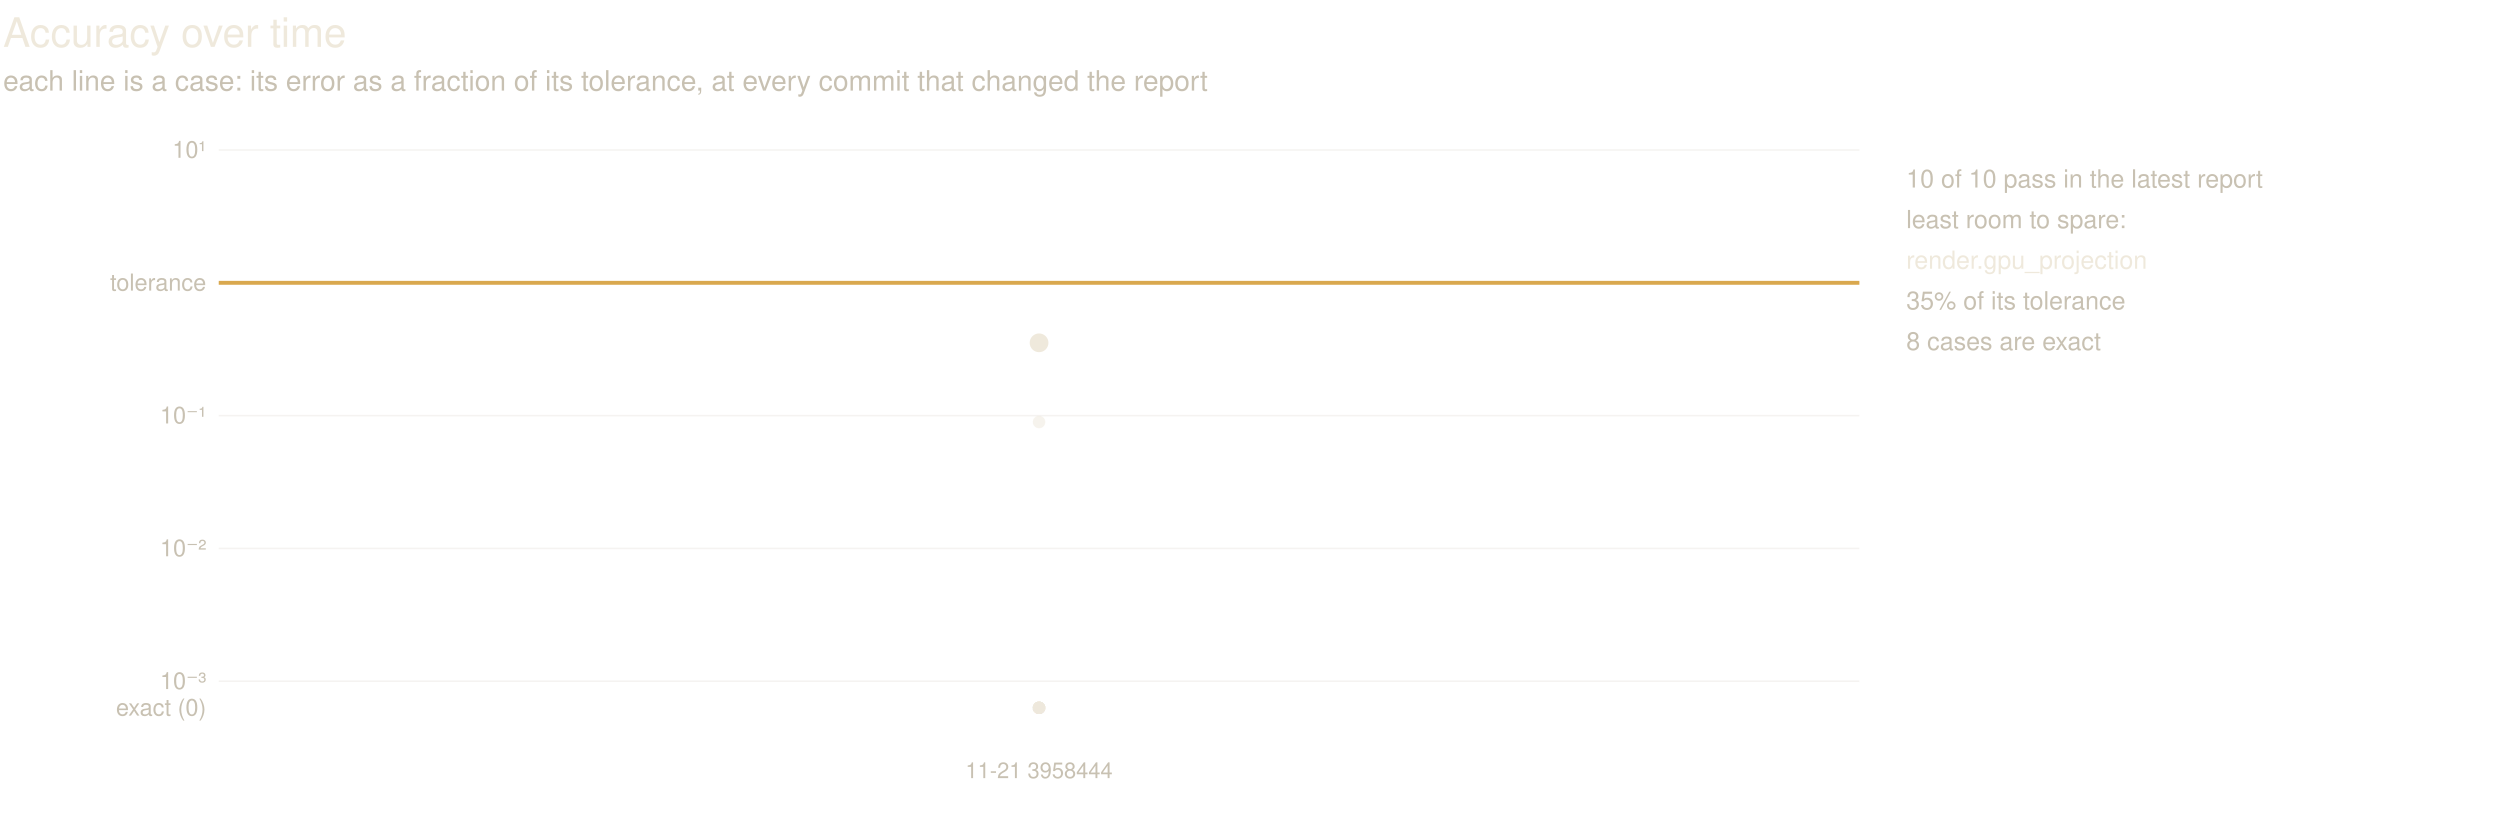
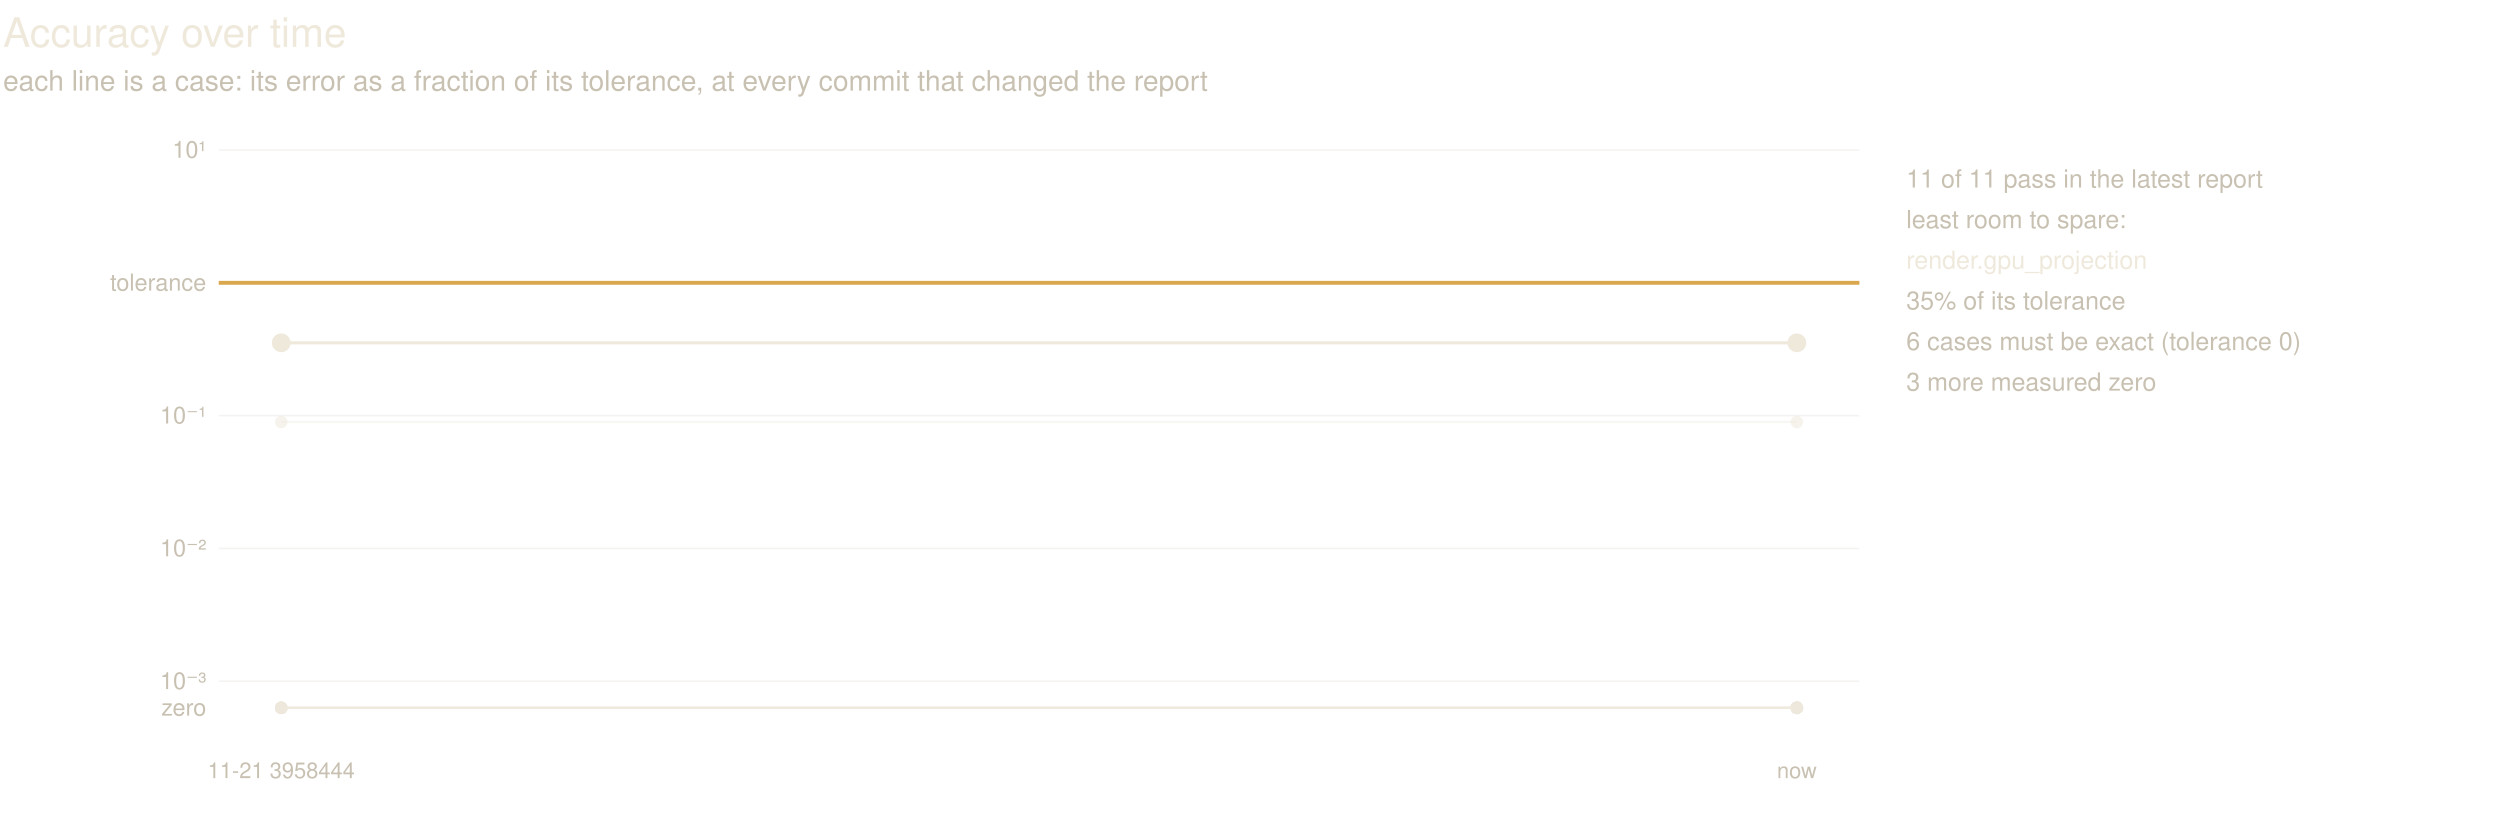
<svg xmlns="http://www.w3.org/2000/svg" viewBox="0 0 1600 520" width="1600" height="520" role="img" aria-label="Each validation case's error as a fraction of its tolerance over time">
  <style>.t{fill:#efe9dc;font-family:'Helvetica Neue',Helvetica,Arial,'Liberation Sans',Arimo,'Nimbus Sans','DejaVu Sans',sans-serif}.m{fill:#c8c1b2}.w{fill:#c8c1b2}.axis{stroke:#c8c1b2;stroke-opacity:0.45;stroke-width:1.5;fill:none}.grid{stroke:#c8c1b2;stroke-opacity:0.18;stroke-width:1}.dot{fill:#efe9dc}.ring{fill:none;stroke:#efe9dc;stroke-width:2}.line{stroke:#efe9dc;stroke-width:2;fill:none;stroke-linejoin:round}.thin{stroke:#efe9dc;stroke-opacity:0.35;stroke-width:1.5;fill:none}.tol{stroke:#d9a84e;stroke-width:2.5;fill:none}.tolfill{fill:#d9a84e}.dash{stroke:#d9a84e;stroke-width:2;stroke-dasharray:6 5;fill:none}</style>
  <text class="t" x="2.0" y="30.0" font-size="26" font-weight="500" text-anchor="start">Accuracy over time</text>
  <text class="t m" x="2.0" y="58.0" font-size="18" font-weight="400" text-anchor="start">each line is a case: its error as a fraction of its tolerance, at every commit that changed the report</text>
  <line class="grid" x1="140" y1="436.0" x2="1190" y2="436.0" />
  <text class="t w" x="132.0" y="441.0" font-size="15" font-weight="400" text-anchor="end">10⁻³</text>
  <line class="grid" x1="140" y1="351.0" x2="1190" y2="351.0" />
  <text class="t w" x="132.0" y="356.0" font-size="15" font-weight="400" text-anchor="end">10⁻²</text>
  <line class="grid" x1="140" y1="266.0" x2="1190" y2="266.0" />
  <text class="t w" x="132.0" y="271.0" font-size="15" font-weight="400" text-anchor="end">10⁻¹</text>
  <line class="grid" x1="140" y1="181.0" x2="1190" y2="181.0" />
  <text class="t w" x="132.0" y="186.0" font-size="15" font-weight="400" text-anchor="end">tolerance</text>
  <line class="grid" x1="140" y1="96.0" x2="1190" y2="96.0" />
  <text class="t w" x="132.0" y="101.0" font-size="15" font-weight="400" text-anchor="end">10¹</text>
-   <text class="t w" x="132.0" y="458.0" font-size="15" font-weight="400" text-anchor="end">exact (0)</text>
+   <text class="t w" x="132.0" y="458.0" font-size="15" font-weight="400" text-anchor="end">zero</text>
  <line class="tol" x1="140" y1="181.0" x2="1190" y2="181.0" />
-   <circle class="dot" cx="665.0" cy="453.0" r="4" fill-opacity="0.5" />
-   <circle class="dot" cx="665.0" cy="453.0" r="4" fill-opacity="0.5" />
-   <circle class="dot" cx="665.0" cy="453.0" r="4" fill-opacity="0.5" />
-   <circle class="dot" cx="665.0" cy="453.0" r="4" fill-opacity="0.5" />
-   <circle class="dot" cx="665.0" cy="270.1" r="4" fill-opacity="0.5" />
-   <circle class="dot" cx="665.0" cy="219.4" r="6" fill-opacity="1" />
-   <circle class="dot" cx="665.0" cy="453.0" r="4" fill-opacity="0.5" />
-   <circle class="dot" cx="665.0" cy="453.0" r="4" fill-opacity="0.5" />
-   <circle class="dot" cx="665.0" cy="453.0" r="4" fill-opacity="0.5" />
-   <circle class="dot" cx="665.0" cy="453.0" r="4" fill-opacity="0.5" />
-   <text class="t w" x="665.0" y="498.0" font-size="14" font-weight="400" text-anchor="middle">11-21 3958444</text>
-   <text class="t m" x="1220.0" y="120.0" font-size="16" font-weight="400" text-anchor="start">10 of 10 pass in the latest report</text>
+   <polyline class="thin" points="180.0,453.0 1150.0,453.0" />
+   <circle class="dot" cx="180.0" cy="453.0" r="4" fill-opacity="0.5" />
+   <circle class="dot" cx="1150.0" cy="453.0" r="4" fill-opacity="0.5" />
+   <polyline class="thin" points="180.0,453.0 1150.0,453.0" />
+   <circle class="dot" cx="180.0" cy="453.0" r="4" fill-opacity="0.5" />
+   <circle class="dot" cx="1150.0" cy="453.0" r="4" fill-opacity="0.5" />
+   <polyline class="thin" points="180.0,453.0 1150.0,453.0" />
+   <circle class="dot" cx="180.0" cy="453.0" r="4" fill-opacity="0.5" />
+   <circle class="dot" cx="1150.0" cy="453.0" r="4" fill-opacity="0.5" />
+   <polyline class="thin" points="180.0,453.0 1150.0,453.0" />
+   <circle class="dot" cx="180.0" cy="453.0" r="4" fill-opacity="0.5" />
+   <circle class="dot" cx="1150.0" cy="453.0" r="4" fill-opacity="0.5" />
+   <circle class="dot" cx="1150.0" cy="453.0" r="4" fill-opacity="0.5" />
+   <polyline class="thin" points="180.0,270.1 1150.0,270.1" />
+   <circle class="dot" cx="180.0" cy="270.1" r="4" fill-opacity="0.5" />
+   <circle class="dot" cx="1150.0" cy="270.1" r="4" fill-opacity="0.5" />
+   <polyline class="line" points="180.0,219.4 1150.0,219.4" />
+   <circle class="dot" cx="180.0" cy="219.4" r="6" fill-opacity="1" />
+   <circle class="dot" cx="1150.0" cy="219.4" r="6" fill-opacity="1" />
+   <polyline class="thin" points="180.0,453.0 1150.0,453.0" />
+   <circle class="dot" cx="180.0" cy="453.0" r="4" fill-opacity="0.5" />
+   <circle class="dot" cx="1150.0" cy="453.0" r="4" fill-opacity="0.5" />
+   <polyline class="thin" points="180.0,453.0 1150.0,453.0" />
+   <circle class="dot" cx="180.0" cy="453.0" r="4" fill-opacity="0.5" />
+   <circle class="dot" cx="1150.0" cy="453.0" r="4" fill-opacity="0.5" />
+   <polyline class="thin" points="180.0,453.0 1150.0,453.0" />
+   <circle class="dot" cx="180.0" cy="453.0" r="4" fill-opacity="0.5" />
+   <circle class="dot" cx="1150.0" cy="453.0" r="4" fill-opacity="0.5" />
+   <polyline class="thin" points="180.0,453.0 1150.0,453.0" />
+   <circle class="dot" cx="180.0" cy="453.0" r="4" fill-opacity="0.5" />
+   <circle class="dot" cx="1150.0" cy="453.0" r="4" fill-opacity="0.5" />
+   <text class="t w" x="180.0" y="498.0" font-size="14" font-weight="400" text-anchor="middle">11-21 3958444</text>
+   <text class="t w" x="1150.0" y="498.0" font-size="14" font-weight="400" text-anchor="middle">now</text>
+   <text class="t m" x="1220.0" y="120.0" font-size="16" font-weight="400" text-anchor="start">11 of 11 pass in the latest report</text>
  <text class="t m" x="1220.0" y="146.0" font-size="16" font-weight="400" text-anchor="start">least room to spare:</text>
  <text class="t" x="1220.0" y="172.0" font-size="16" font-weight="500" text-anchor="start">render.gpu_projection</text>
  <text class="t m" x="1220.0" y="198.0" font-size="16" font-weight="400" text-anchor="start">35% of its tolerance</text>
-   <text class="t m" x="1220.0" y="224.0" font-size="16" font-weight="400" text-anchor="start">8 cases are exact</text>
+   <text class="t m" x="1220.0" y="224.0" font-size="16" font-weight="400" text-anchor="start">6 cases must be exact (tolerance 0)</text>
+   <text class="t m" x="1220.0" y="250.0" font-size="16" font-weight="400" text-anchor="start">3 more measured zero</text>
</svg>
